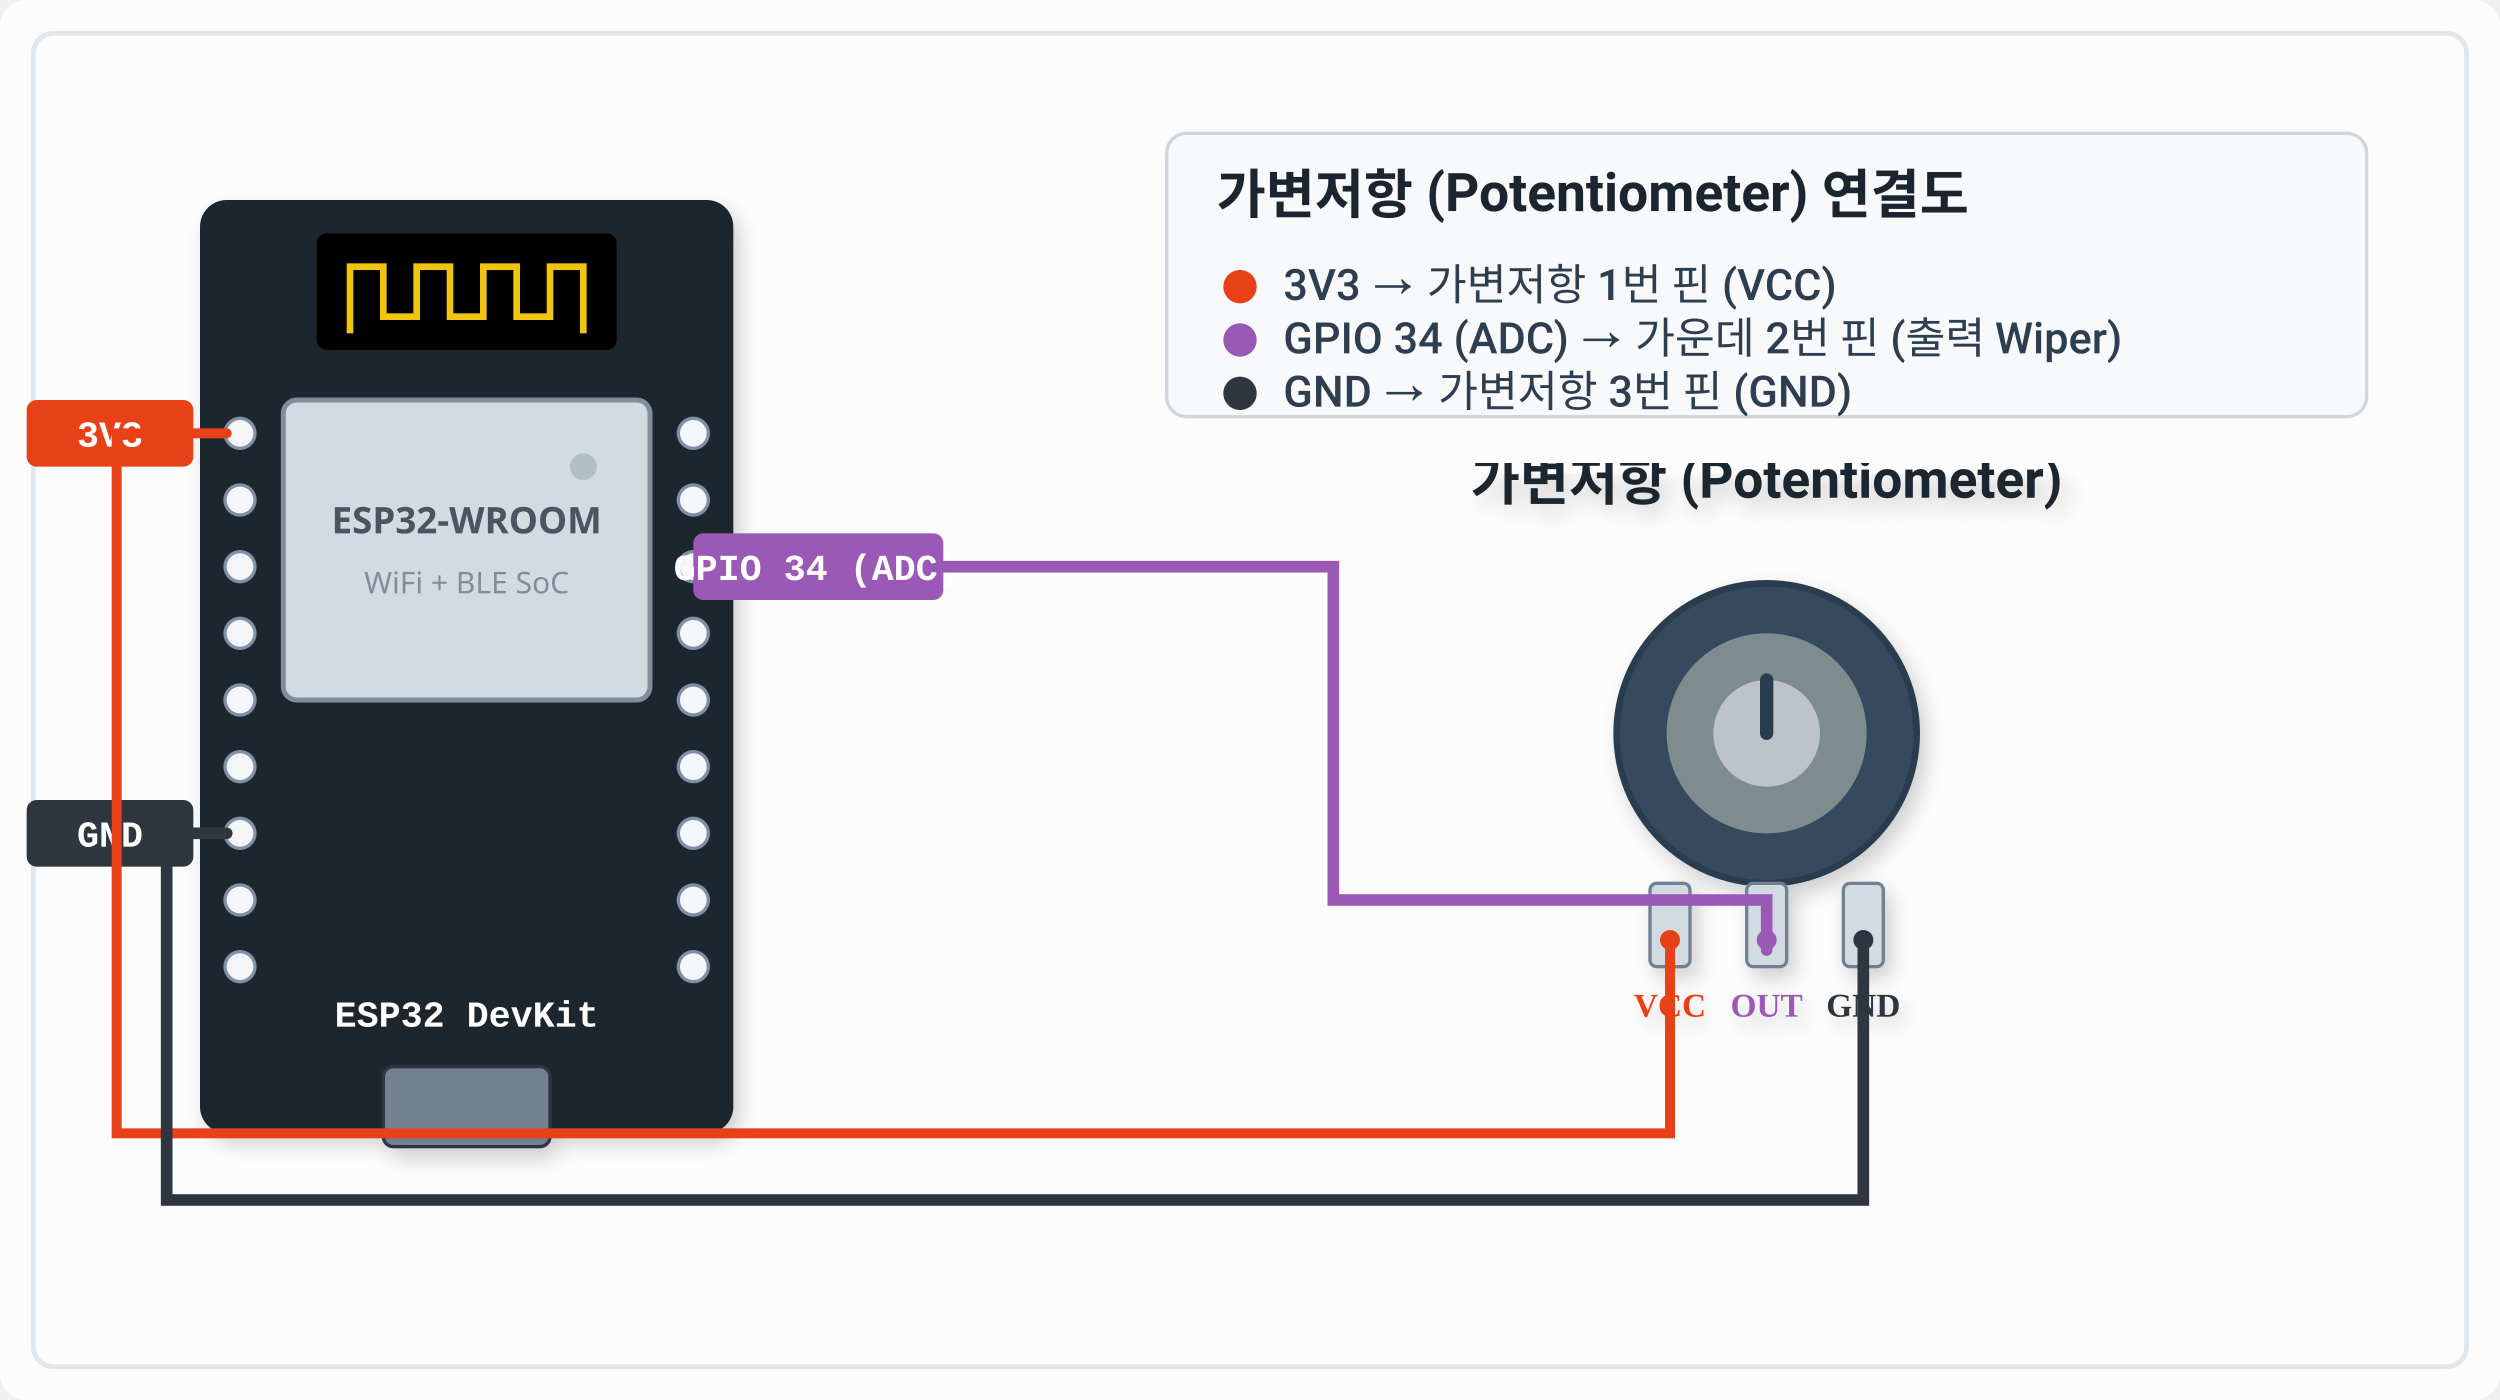
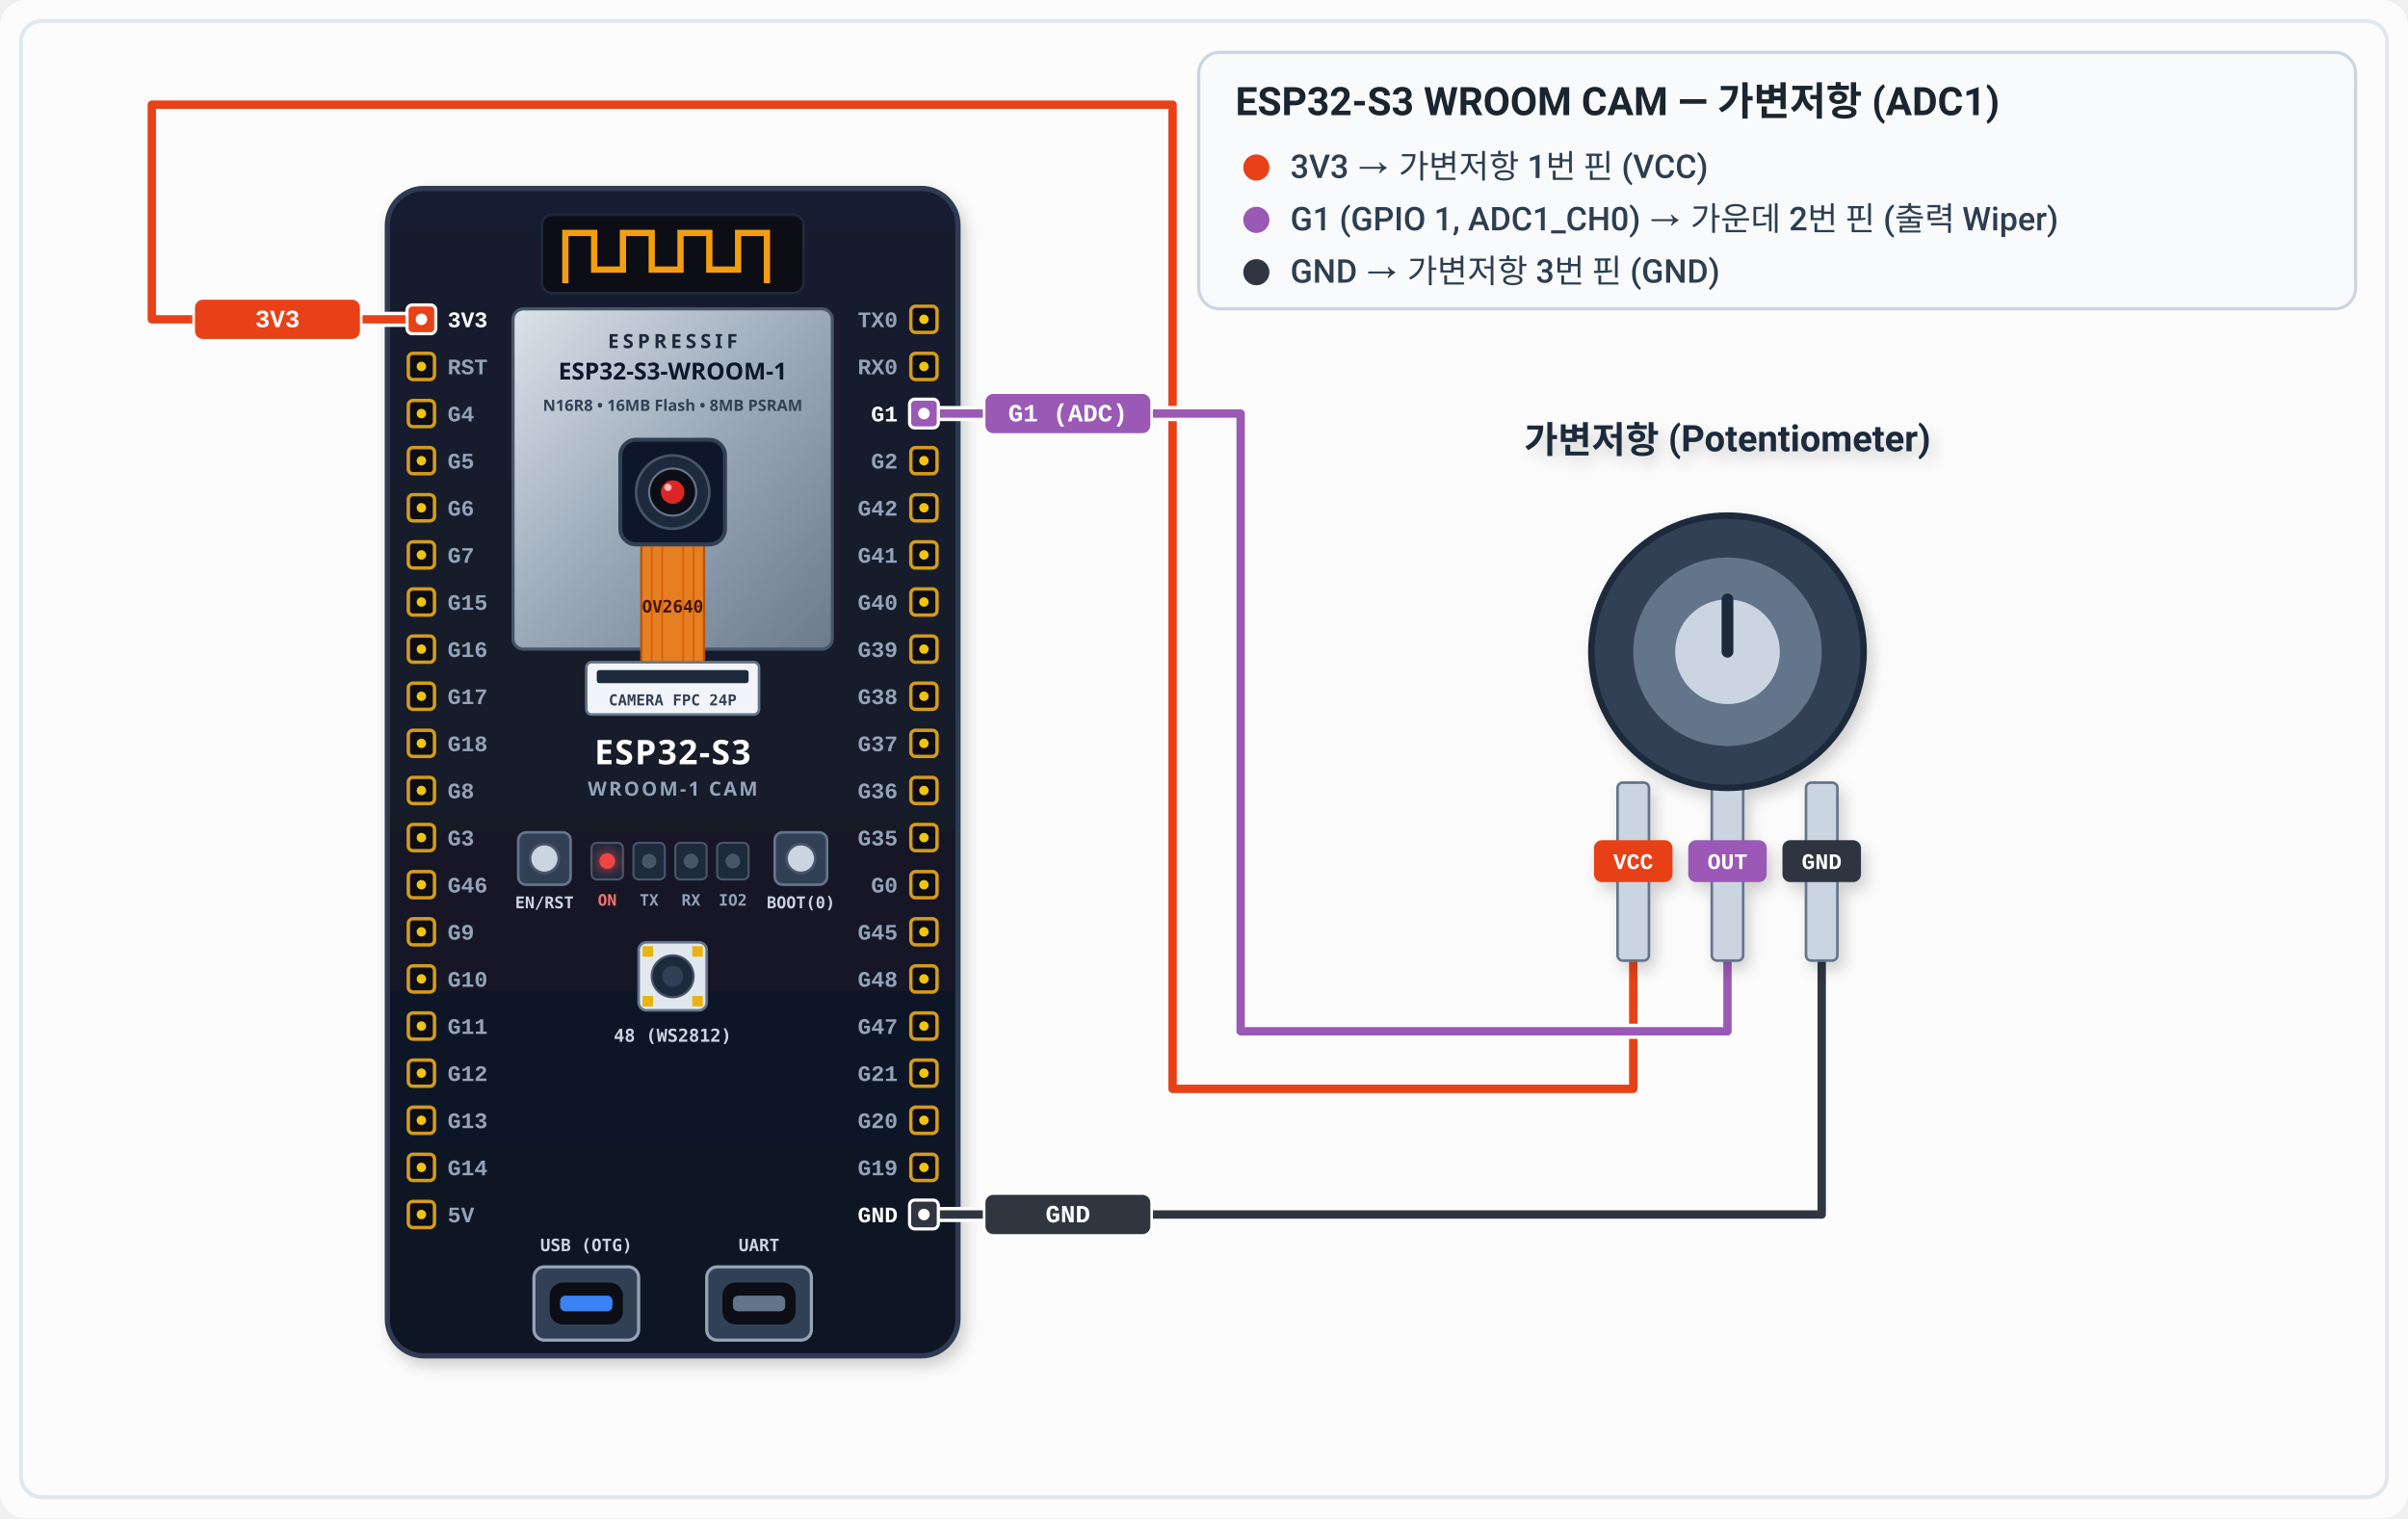
- <svg xmlns="http://www.w3.org/2000/svg" viewBox="0 0 750 420" width="100%" height="100%">
+ <svg xmlns="http://www.w3.org/2000/svg" viewBox="0 0 920 580" width="100%" height="100%">
  <defs>
    <style>
-       .label { font-family: -apple-system, BlinkMacSystemFont, "Segoe UI", Roboto, Helvetica, Arial, sans-serif; font-size: 13px; fill: #2c3e50; font-weight: 500; }
-       .title { font-family: -apple-system, BlinkMacSystemFont, "Segoe UI", Roboto, Helvetica, Arial, sans-serif; font-size: 16px; font-weight: bold; fill: #1a252f; }
-       .pin-label { font-family: "SFMono-Regular", Consolas, "Liberation Mono", Menlo, monospace; font-size: 11px; fill: #ffffff; font-weight: bold; }
+       .label { font-family: -apple-system, BlinkMacSystemFont, "Segoe UI", Roboto, "Malgun Gothic", Helvetica, Arial, sans-serif; font-size: 12.5px; fill: #2c3e50; font-weight: 500; }
+       .title { font-family: -apple-system, BlinkMacSystemFont, "Segoe UI", Roboto, "Malgun Gothic", Helvetica, Arial, sans-serif; font-size: 15px; font-weight: 700; fill: #1a252f; }
+       .comp-title { font-family: -apple-system, BlinkMacSystemFont, "Segoe UI", Roboto, "Malgun Gothic", Helvetica, Arial, sans-serif; font-size: 14px; font-weight: 700; fill: #1e293b; }
+       .pin-silk { font-family: "SFMono-Regular", Consolas, "Liberation Mono", Menlo, monospace; font-size: 8.5px; font-weight: 700; }
+       .pill-text { font-family: "SFMono-Regular", Consolas, "Liberation Mono", Menlo, monospace; font-size: 9.5px; fill: #ffffff; font-weight: 700; }
+       .wire-lbl { font-family: -apple-system, BlinkMacSystemFont, "Segoe UI", Roboto, "Malgun Gothic", Helvetica, Arial, sans-serif; font-size: 11px; font-weight: 700; }
+       .mono-sm { font-family: "SFMono-Regular", Consolas, "Liberation Mono", Menlo, monospace; font-size: 9px; font-weight: 700; }
    </style>
-     <filter id="shadow" x="-5%" y="-5%" width="110%" height="115%" filterUnits="userSpaceOnUse">
+     <linearGradient id="shield-grad" x1="0%" y1="0%" x2="100%" y2="100%">
+       <stop offset="0%" stop-color="#dbe2ea" />
+       <stop offset="50%" stop-color="#9aa8b8" />
+       <stop offset="100%" stop-color="#6b7a8c" />
+     </linearGradient>
+     <linearGradient id="pcb-grad" x1="0%" y1="0%" x2="0%" y2="100%">
+       <stop offset="0%" stop-color="#171f30" />
+       <stop offset="100%" stop-color="#0f1522" />
+     </linearGradient>
+     <filter id="shadow" x="-8%" y="-8%" width="118%" height="120%" filterUnits="objectBoundingBox">
      <feDropShadow dx="2" dy="3" stdDeviation="3" flood-opacity="0.18" />
    </filter>
+     <filter id="red-glow" x="-60%" y="-60%" width="220%" height="220%">
+       <feGaussianBlur stdDeviation="2.5" result="blur" />
+       <feMerge>
+         <feMergeNode in="blur" />
+         <feMergeNode in="SourceGraphic" />
+       </feMerge>
+     </filter>
  </defs>
-   <rect width="100%" height="100%" fill="#fcfcfc" rx="8" />
-   <rect x="10" y="10" width="730" height="400" fill="none" stroke="#e1e8ed" stroke-width="1.5" rx="6" />
-   <g transform="translate(60, 60)" filter="url(#shadow)">
-     <rect width="160" height="280" rx="8" fill="#1e272e" />
-     <rect x="25" y="60" width="110" height="90" rx="4" fill="#d2dae2" stroke="#808e9b" stroke-width="1.5" />
-     <text x="80" y="100" text-anchor="middle" font-family="sans-serif" font-size="11px" font-weight="bold" fill="#485460">ESP32-WROOM</text>
-     <text x="80" y="118" text-anchor="middle" font-family="sans-serif" font-size="9px" fill="#808e9b">WiFi + BLE SoC</text>
-     <circle cx="115" cy="80" r="4" fill="#b0bec5" />
-     <rect x="35" y="10" width="90" height="35" rx="3" fill="#000000" />
-     <path d="M 45 40 L 45 20 L 55 20 L 55 35 L 65 35 L 65 20 L 75 20 L 75 35 L 85 35 L 85 20 L 95 20 L 95 35 L 105 35 L 105 20 L 115 20 L 115 40" fill="none" stroke="#f1c40f" stroke-width="2" />
-     <rect x="55" y="260" width="50" height="24" rx="3" fill="#718093" stroke="#2f3640" stroke-width="1" />
-     <g fill="#f5f6fa" stroke="#7f8fa6">
-       <circle cx="12" cy="70" r="4.5" />
-       <circle cx="12" cy="90" r="4.5" />
-       <circle cx="12" cy="110" r="4.5" />
-       <circle cx="12" cy="130" r="4.5" />
-       <circle cx="12" cy="150" r="4.5" />
-       <circle cx="12" cy="170" r="4.5" />
-       <circle cx="12" cy="190" r="4.5" />
-       <circle cx="12" cy="210" r="4.5" />
-       <circle cx="12" cy="230" r="4.5" />
-       <circle cx="148" cy="70" r="4.5" />
-       <circle cx="148" cy="90" r="4.5" />
-       <circle cx="148" cy="110" r="4.5" />
-       <circle cx="148" cy="130" r="4.5" />
-       <circle cx="148" cy="150" r="4.5" />
-       <circle cx="148" cy="170" r="4.5" />
-       <circle cx="148" cy="190" r="4.5" />
-       <circle cx="148" cy="210" r="4.5" />
-       <circle cx="148" cy="230" r="4.5" />
-     </g>
-     <text x="80" y="248" text-anchor="middle" class="pin-label" fill="#f5cd79">ESP32 DevKit</text>
-   </g>
-   <g transform="translate(8, 120)">
-     <rect width="50" height="20" rx="3" fill="#e84118" />
-     <text x="25" y="14" text-anchor="middle" class="pin-label">3V3</text>
-   </g>
-   <g transform="translate(8, 240)">
-     <rect width="50" height="20" rx="3" fill="#2f3640" />
-     <text x="25" y="14" text-anchor="middle" class="pin-label">GND</text>
-   </g>
-   <g transform="translate(208, 160)">
-     <rect width="75" height="20" rx="3" fill="#9b59b6" />
-     <text x="37" y="14" text-anchor="middle" class="pin-label">GPIO 34 (ADC)</text>
-   </g>
-   <g transform="translate(470, 160)" filter="url(#shadow)">
-     <circle cx="60" cy="60" r="45" fill="#34495e" stroke="#2c3e50" stroke-width="2" />
-     <circle cx="60" cy="60" r="30" fill="#7f8c8d" />
-     <circle cx="60" cy="60" r="16" fill="#bdc3c7" />
-     <line x1="60" y1="44" x2="60" y2="60" stroke="#2c3e50" stroke-width="4" stroke-linecap="round" />
-     <rect x="25" y="105" width="12" height="25" rx="2" fill="#d2dae2" stroke="#718093" stroke-width="1" />
-     <circle cx="31" cy="122" r="3" fill="#e84118" />
-     <rect x="54" y="105" width="12" height="25" rx="2" fill="#d2dae2" stroke="#718093" stroke-width="1" />
-     <circle cx="60" cy="122" r="3" fill="#9b59b6" />
-     <rect x="83" y="105" width="12" height="25" rx="2" fill="#d2dae2" stroke="#718093" stroke-width="1" />
-     <circle cx="89" cy="122" r="3" fill="#2f3640" />
-     <text x="60" y="-10" text-anchor="middle" class="title">가변저항 (Potentiometer)</text>
-     <text x="31" y="145" text-anchor="middle" font-size="10px" font-weight="bold" fill="#e84118">VCC</text>
-     <text x="60" y="145" text-anchor="middle" font-size="10px" font-weight="bold" fill="#9b59b6">OUT</text>
-     <text x="89" y="145" text-anchor="middle" font-size="10px" font-weight="bold" fill="#2f3640">GND</text>
-   </g>
-   <path d="M 68 130 L 35 130 L 35 340 L 501 340 L 501 285" fill="none" stroke="#e84118" stroke-width="3" stroke-linecap="round" />
-   <path d="M 283 170 L 400 170 L 400 270 L 530 270 L 530 285" fill="none" stroke="#9b59b6" stroke-width="3.5" stroke-linecap="round" />
-   <path d="M 68 250 L 50 250 L 50 360 L 559 360 L 559 285" fill="none" stroke="#2f3640" stroke-width="3.5" stroke-linecap="round" />
-   <g transform="translate(350, 40)">
-     <rect width="360" height="85" rx="6" fill="#f8f9fa" stroke="#ced6e0" stroke-width="1" />
-     <text x="15" y="24" class="title" font-size="14px">가변저항 (Potentiometer) 연결도</text>
-     <circle cx="22" cy="46" r="5" fill="#e84118" />
-     <text x="35" y="50" class="label" font-size="12px">3V3 → 가변저항 1번 핀 (VCC)</text>
-     <circle cx="22" cy="62" r="5" fill="#9b59b6" />
-     <text x="35" y="66" class="label" font-size="12px">GPIO 34 (ADC) → 가운데 2번 핀 (출력 Wiper)</text>
-     <circle cx="22" cy="78" r="5" fill="#2f3640" />
-     <text x="35" y="82" class="label" font-size="12px">GND → 가변저항 3번 핀 (GND)</text>
+   <rect width="100%" height="100%" fill="#fcfcfc" rx="10" />
+   <rect x="8" y="8" width="904" height="564" fill="none" stroke="#e1e8ed" stroke-width="1.5" rx="8" />
+   <g transform="translate(148, 72)" filter="url(#shadow)">
+     <rect width="218" height="446" rx="14" fill="url(#pcb-grad)" stroke="#2d3a52" stroke-width="2" />
+     <rect x="59" y="10" width="100" height="30" rx="4" fill="#090d16" stroke="#1e293b" stroke-width="1" />
+     <path d="M 68 35 L 68 17 L 79 17 L 79 31 L 90 31 L 90 17 L 101 17 L 101 31 L 112 31 L 112 17 L 123 17 L 123 31 L 134 31 L 134 17 L 145 17 L 145 35" fill="none" stroke="#f59e0b" stroke-width="2.4" stroke-linecap="square" stroke-linejoin="miter" />
+     <rect x="48" y="46" width="122" height="130" rx="4" fill="url(#shield-grad)" stroke="#475569" stroke-width="1.2" />
+     <text x="109" y="61" text-anchor="middle" font-family="sans-serif" font-size="7.5px" font-weight="800" letter-spacing="1.5" fill="#1e293b">ESPRESSIF</text>
+     <text x="109" y="73" text-anchor="middle" font-family="sans-serif" font-size="9px" font-weight="800" fill="#0f172a">ESP32-S3-WROOM-1</text>
+     <text x="109" y="85" text-anchor="middle" font-family="sans-serif" font-size="6px" font-weight="600" fill="#334155">N16R8 • 16MB Flash • 8MB PSRAM</text>
+     <rect x="97" y="135" width="24" height="47" fill="#e67e22" stroke="#b45309" stroke-width="0.8" />
+     <line x1="101" y1="136" x2="101" y2="181" stroke="#d35400" stroke-width="0.7" opacity="0.7" />
+     <line x1="105" y1="136" x2="105" y2="181" stroke="#d35400" stroke-width="0.7" opacity="0.7" />
+     <line x1="113" y1="136" x2="113" y2="181" stroke="#d35400" stroke-width="0.7" opacity="0.7" />
+     <line x1="117" y1="136" x2="117" y2="181" stroke="#d35400" stroke-width="0.7" opacity="0.7" />
+     <text x="109" y="162" text-anchor="middle" font-family="monospace" font-size="6.5px" font-weight="700" fill="#431407">OV2640</text>
+     <rect x="89" y="96" width="40" height="40" rx="6" fill="#0f172a" stroke="#334155" stroke-width="1.5" />
+     <circle cx="109" cy="116" r="14" fill="#1e293b" stroke="#475569" stroke-width="1" />
+     <circle cx="109" cy="116" r="9" fill="#090d16" stroke="#64748b" stroke-width="0.8" />
+     <circle cx="109" cy="116" r="4.5" fill="#dc2626" />
+     <circle cx="107.2" cy="114.2" r="1.4" fill="#fecaca" opacity="0.9" />
+     <rect x="76" y="181" width="66" height="20" rx="2" fill="#f1f5f9" stroke="#64748b" stroke-width="1" />
+     <rect x="80" y="184" width="58" height="5" rx="1" fill="#1e293b" />
+     <text x="109" y="197.5" text-anchor="middle" font-family="monospace" font-size="5.8px" font-weight="700" fill="#334155">CAMERA FPC 24P</text>
+     <text x="109" y="220" text-anchor="middle" font-family="sans-serif" font-size="13px" font-weight="800" letter-spacing="0.5" fill="#ffffff">ESP32-S3</text>
+     <text x="109" y="232" text-anchor="middle" font-family="sans-serif" font-size="7.5px" font-weight="700" letter-spacing="0.8" fill="#94a3b8">WROOM-1 CAM</text>
+     <rect x="50" y="246" width="20" height="20" rx="3" fill="#334155" stroke="#64748b" stroke-width="1" />
+     <circle cx="60" cy="256" r="5.5" fill="#cbd5e1" stroke="#475569" stroke-width="1" />
+     <text x="60" y="275" text-anchor="middle" font-family="monospace" font-size="6.2px" font-weight="700" fill="#cbd5e1">EN/RST</text>
+     <rect x="78" y="250" width="12" height="14" rx="2" fill="#1e293b" stroke="#475569" stroke-width="0.8" />
+     <circle cx="84" cy="257" r="3" fill="#ef4444" filter="url(#red-glow)" />
+     <text x="84" y="274" text-anchor="middle" font-family="monospace" font-size="6px" font-weight="700" fill="#f87171">ON</text>
+     <rect x="94" y="250" width="12" height="14" rx="2" fill="#1e293b" stroke="#475569" stroke-width="0.8" />
+     <circle cx="100" cy="257" r="2.8" fill="#475569" />
+     <text x="100" y="274" text-anchor="middle" font-family="monospace" font-size="6px" font-weight="700" fill="#94a3b8">TX</text>
+     <rect x="110" y="250" width="12" height="14" rx="2" fill="#1e293b" stroke="#475569" stroke-width="0.8" />
+     <circle cx="116" cy="257" r="2.8" fill="#475569" />
+     <text x="116" y="274" text-anchor="middle" font-family="monospace" font-size="6px" font-weight="700" fill="#94a3b8">RX</text>
+     <rect x="126" y="250" width="12" height="14" rx="2" fill="#1e293b" stroke="#475569" stroke-width="0.8" />
+     <circle cx="132" cy="257" r="2.8" fill="#475569" />
+     <text x="132" y="274" text-anchor="middle" font-family="monospace" font-size="6px" font-weight="700" fill="#94a3b8">IO2</text>
+     <rect x="148" y="246" width="20" height="20" rx="3" fill="#334155" stroke="#64748b" stroke-width="1" />
+     <circle cx="158" cy="256" r="5.5" fill="#cbd5e1" stroke="#475569" stroke-width="1" />
+     <text x="158" y="275" text-anchor="middle" font-family="monospace" font-size="6.2px" font-weight="700" fill="#cbd5e1">BOOT(0)</text>
+     <rect x="96" y="288" width="26" height="26" rx="3" fill="#e2e8f0" stroke="#64748b" stroke-width="1" />
+     <rect x="97.5" y="289.5" width="4" height="4" fill="#eab308" />
+     <rect x="116.5" y="289.5" width="4" height="4" fill="#eab308" />
+     <rect x="97.5" y="308.5" width="4" height="4" fill="#eab308" />
+     <rect x="116.5" y="308.5" width="4" height="4" fill="#eab308" />
+     <circle cx="109" cy="301" r="8" fill="#1e293b" stroke="#475569" stroke-width="0.8" />
+     <circle cx="109" cy="301" r="4" fill="#334155" />
+     <text x="109" y="326" text-anchor="middle" font-family="monospace" font-size="6.8px" font-weight="700" fill="#cbd5e1">48 (WS2812)</text>
+     <text x="76" y="406" text-anchor="middle" font-family="monospace" font-size="6.5px" font-weight="700" fill="#cbd5e1">USB (OTG)</text>
+     <rect x="56" y="412" width="40" height="28" rx="4" fill="#334155" stroke="#94a3b8" stroke-width="1.2" />
+     <rect x="62" y="418" width="28" height="16" rx="5" fill="#090d16" />
+     <rect x="66" y="423" width="20" height="6" rx="2" fill="#3b82f6" />
+     <text x="142" y="406" text-anchor="middle" font-family="monospace" font-size="6.5px" font-weight="700" fill="#cbd5e1">UART</text>
+     <rect x="122" y="412" width="40" height="28" rx="4" fill="#334155" stroke="#94a3b8" stroke-width="1.2" />
+     <rect x="128" y="418" width="28" height="16" rx="5" fill="#090d16" />
+     <rect x="132" y="423" width="20" height="6" rx="2" fill="#64748b" />
+     <rect x="8" y="45" width="10" height="10" rx="1.8" fill="#0b0f17" stroke="#d49b1a" stroke-width="1.3" />
+     <circle cx="13" cy="50" r="1.8" fill="#f1c40f" />
+     <text x="23" y="53" text-anchor="start" class="pin-silk" fill="#ffffff">3V3</text>
+     <rect x="8" y="63" width="10" height="10" rx="1.8" fill="#0b0f17" stroke="#d49b1a" stroke-width="1.3" />
+     <circle cx="13" cy="68" r="1.8" fill="#f1c40f" />
+     <text x="23" y="71" text-anchor="start" class="pin-silk" fill="#94a3b8">RST</text>
+     <rect x="8" y="81" width="10" height="10" rx="1.8" fill="#0b0f17" stroke="#d49b1a" stroke-width="1.3" />
+     <circle cx="13" cy="86" r="1.8" fill="#f1c40f" />
+     <text x="23" y="89" text-anchor="start" class="pin-silk" fill="#94a3b8">G4</text>
+     <rect x="8" y="99" width="10" height="10" rx="1.8" fill="#0b0f17" stroke="#d49b1a" stroke-width="1.3" />
+     <circle cx="13" cy="104" r="1.8" fill="#f1c40f" />
+     <text x="23" y="107" text-anchor="start" class="pin-silk" fill="#94a3b8">G5</text>
+     <rect x="8" y="117" width="10" height="10" rx="1.8" fill="#0b0f17" stroke="#d49b1a" stroke-width="1.3" />
+     <circle cx="13" cy="122" r="1.8" fill="#f1c40f" />
+     <text x="23" y="125" text-anchor="start" class="pin-silk" fill="#94a3b8">G6</text>
+     <rect x="8" y="135" width="10" height="10" rx="1.8" fill="#0b0f17" stroke="#d49b1a" stroke-width="1.3" />
+     <circle cx="13" cy="140" r="1.8" fill="#f1c40f" />
+     <text x="23" y="143" text-anchor="start" class="pin-silk" fill="#94a3b8">G7</text>
+     <rect x="8" y="153" width="10" height="10" rx="1.8" fill="#0b0f17" stroke="#d49b1a" stroke-width="1.3" />
+     <circle cx="13" cy="158" r="1.8" fill="#f1c40f" />
+     <text x="23" y="161" text-anchor="start" class="pin-silk" fill="#94a3b8">G15</text>
+     <rect x="8" y="171" width="10" height="10" rx="1.8" fill="#0b0f17" stroke="#d49b1a" stroke-width="1.3" />
+     <circle cx="13" cy="176" r="1.8" fill="#f1c40f" />
+     <text x="23" y="179" text-anchor="start" class="pin-silk" fill="#94a3b8">G16</text>
+     <rect x="8" y="189" width="10" height="10" rx="1.8" fill="#0b0f17" stroke="#d49b1a" stroke-width="1.3" />
+     <circle cx="13" cy="194" r="1.8" fill="#f1c40f" />
+     <text x="23" y="197" text-anchor="start" class="pin-silk" fill="#94a3b8">G17</text>
+     <rect x="8" y="207" width="10" height="10" rx="1.8" fill="#0b0f17" stroke="#d49b1a" stroke-width="1.3" />
+     <circle cx="13" cy="212" r="1.8" fill="#f1c40f" />
+     <text x="23" y="215" text-anchor="start" class="pin-silk" fill="#94a3b8">G18</text>
+     <rect x="8" y="225" width="10" height="10" rx="1.8" fill="#0b0f17" stroke="#d49b1a" stroke-width="1.3" />
+     <circle cx="13" cy="230" r="1.8" fill="#f1c40f" />
+     <text x="23" y="233" text-anchor="start" class="pin-silk" fill="#94a3b8">G8</text>
+     <rect x="8" y="243" width="10" height="10" rx="1.8" fill="#0b0f17" stroke="#d49b1a" stroke-width="1.3" />
+     <circle cx="13" cy="248" r="1.8" fill="#f1c40f" />
+     <text x="23" y="251" text-anchor="start" class="pin-silk" fill="#94a3b8">G3</text>
+     <rect x="8" y="261" width="10" height="10" rx="1.8" fill="#0b0f17" stroke="#d49b1a" stroke-width="1.3" />
+     <circle cx="13" cy="266" r="1.8" fill="#f1c40f" />
+     <text x="23" y="269" text-anchor="start" class="pin-silk" fill="#94a3b8">G46</text>
+     <rect x="8" y="279" width="10" height="10" rx="1.8" fill="#0b0f17" stroke="#d49b1a" stroke-width="1.3" />
+     <circle cx="13" cy="284" r="1.8" fill="#f1c40f" />
+     <text x="23" y="287" text-anchor="start" class="pin-silk" fill="#94a3b8">G9</text>
+     <rect x="8" y="297" width="10" height="10" rx="1.8" fill="#0b0f17" stroke="#d49b1a" stroke-width="1.3" />
+     <circle cx="13" cy="302" r="1.8" fill="#f1c40f" />
+     <text x="23" y="305" text-anchor="start" class="pin-silk" fill="#94a3b8">G10</text>
+     <rect x="8" y="315" width="10" height="10" rx="1.8" fill="#0b0f17" stroke="#d49b1a" stroke-width="1.3" />
+     <circle cx="13" cy="320" r="1.8" fill="#f1c40f" />
+     <text x="23" y="323" text-anchor="start" class="pin-silk" fill="#94a3b8">G11</text>
+     <rect x="8" y="333" width="10" height="10" rx="1.8" fill="#0b0f17" stroke="#d49b1a" stroke-width="1.3" />
+     <circle cx="13" cy="338" r="1.8" fill="#f1c40f" />
+     <text x="23" y="341" text-anchor="start" class="pin-silk" fill="#94a3b8">G12</text>
+     <rect x="8" y="351" width="10" height="10" rx="1.8" fill="#0b0f17" stroke="#d49b1a" stroke-width="1.3" />
+     <circle cx="13" cy="356" r="1.8" fill="#f1c40f" />
+     <text x="23" y="359" text-anchor="start" class="pin-silk" fill="#94a3b8">G13</text>
+     <rect x="8" y="369" width="10" height="10" rx="1.8" fill="#0b0f17" stroke="#d49b1a" stroke-width="1.3" />
+     <circle cx="13" cy="374" r="1.8" fill="#f1c40f" />
+     <text x="23" y="377" text-anchor="start" class="pin-silk" fill="#94a3b8">G14</text>
+     <rect x="8" y="387" width="10" height="10" rx="1.8" fill="#0b0f17" stroke="#d49b1a" stroke-width="1.3" />
+     <circle cx="13" cy="392" r="1.8" fill="#f1c40f" />
+     <text x="23" y="395" text-anchor="start" class="pin-silk" fill="#94a3b8">5V</text>
+     <rect x="200" y="45" width="10" height="10" rx="1.8" fill="#0b0f17" stroke="#d49b1a" stroke-width="1.3" />
+     <circle cx="205" cy="50" r="1.8" fill="#f1c40f" />
+     <text x="195" y="53" text-anchor="end" class="pin-silk" fill="#94a3b8">TX0</text>
+     <rect x="200" y="63" width="10" height="10" rx="1.8" fill="#0b0f17" stroke="#d49b1a" stroke-width="1.3" />
+     <circle cx="205" cy="68" r="1.8" fill="#f1c40f" />
+     <text x="195" y="71" text-anchor="end" class="pin-silk" fill="#94a3b8">RX0</text>
+     <rect x="200" y="81" width="10" height="10" rx="1.8" fill="#0b0f17" stroke="#d49b1a" stroke-width="1.3" />
+     <circle cx="205" cy="86" r="1.8" fill="#f1c40f" />
+     <text x="195" y="89" text-anchor="end" class="pin-silk" fill="#ffffff">G1</text>
+     <rect x="200" y="99" width="10" height="10" rx="1.8" fill="#0b0f17" stroke="#d49b1a" stroke-width="1.3" />
+     <circle cx="205" cy="104" r="1.8" fill="#f1c40f" />
+     <text x="195" y="107" text-anchor="end" class="pin-silk" fill="#94a3b8">G2</text>
+     <rect x="200" y="117" width="10" height="10" rx="1.8" fill="#0b0f17" stroke="#d49b1a" stroke-width="1.3" />
+     <circle cx="205" cy="122" r="1.8" fill="#f1c40f" />
+     <text x="195" y="125" text-anchor="end" class="pin-silk" fill="#94a3b8">G42</text>
+     <rect x="200" y="135" width="10" height="10" rx="1.8" fill="#0b0f17" stroke="#d49b1a" stroke-width="1.3" />
+     <circle cx="205" cy="140" r="1.8" fill="#f1c40f" />
+     <text x="195" y="143" text-anchor="end" class="pin-silk" fill="#94a3b8">G41</text>
+     <rect x="200" y="153" width="10" height="10" rx="1.8" fill="#0b0f17" stroke="#d49b1a" stroke-width="1.3" />
+     <circle cx="205" cy="158" r="1.8" fill="#f1c40f" />
+     <text x="195" y="161" text-anchor="end" class="pin-silk" fill="#94a3b8">G40</text>
+     <rect x="200" y="171" width="10" height="10" rx="1.8" fill="#0b0f17" stroke="#d49b1a" stroke-width="1.3" />
+     <circle cx="205" cy="176" r="1.8" fill="#f1c40f" />
+     <text x="195" y="179" text-anchor="end" class="pin-silk" fill="#94a3b8">G39</text>
+     <rect x="200" y="189" width="10" height="10" rx="1.8" fill="#0b0f17" stroke="#d49b1a" stroke-width="1.3" />
+     <circle cx="205" cy="194" r="1.8" fill="#f1c40f" />
+     <text x="195" y="197" text-anchor="end" class="pin-silk" fill="#94a3b8">G38</text>
+     <rect x="200" y="207" width="10" height="10" rx="1.8" fill="#0b0f17" stroke="#d49b1a" stroke-width="1.3" />
+     <circle cx="205" cy="212" r="1.8" fill="#f1c40f" />
+     <text x="195" y="215" text-anchor="end" class="pin-silk" fill="#94a3b8">G37</text>
+     <rect x="200" y="225" width="10" height="10" rx="1.8" fill="#0b0f17" stroke="#d49b1a" stroke-width="1.3" />
+     <circle cx="205" cy="230" r="1.8" fill="#f1c40f" />
+     <text x="195" y="233" text-anchor="end" class="pin-silk" fill="#94a3b8">G36</text>
+     <rect x="200" y="243" width="10" height="10" rx="1.8" fill="#0b0f17" stroke="#d49b1a" stroke-width="1.3" />
+     <circle cx="205" cy="248" r="1.8" fill="#f1c40f" />
+     <text x="195" y="251" text-anchor="end" class="pin-silk" fill="#94a3b8">G35</text>
+     <rect x="200" y="261" width="10" height="10" rx="1.8" fill="#0b0f17" stroke="#d49b1a" stroke-width="1.3" />
+     <circle cx="205" cy="266" r="1.8" fill="#f1c40f" />
+     <text x="195" y="269" text-anchor="end" class="pin-silk" fill="#94a3b8">G0</text>
+     <rect x="200" y="279" width="10" height="10" rx="1.8" fill="#0b0f17" stroke="#d49b1a" stroke-width="1.3" />
+     <circle cx="205" cy="284" r="1.8" fill="#f1c40f" />
+     <text x="195" y="287" text-anchor="end" class="pin-silk" fill="#94a3b8">G45</text>
+     <rect x="200" y="297" width="10" height="10" rx="1.8" fill="#0b0f17" stroke="#d49b1a" stroke-width="1.3" />
+     <circle cx="205" cy="302" r="1.8" fill="#f1c40f" />
+     <text x="195" y="305" text-anchor="end" class="pin-silk" fill="#94a3b8">G48</text>
+     <rect x="200" y="315" width="10" height="10" rx="1.8" fill="#0b0f17" stroke="#d49b1a" stroke-width="1.3" />
+     <circle cx="205" cy="320" r="1.8" fill="#f1c40f" />
+     <text x="195" y="323" text-anchor="end" class="pin-silk" fill="#94a3b8">G47</text>
+     <rect x="200" y="333" width="10" height="10" rx="1.8" fill="#0b0f17" stroke="#d49b1a" stroke-width="1.3" />
+     <circle cx="205" cy="338" r="1.8" fill="#f1c40f" />
+     <text x="195" y="341" text-anchor="end" class="pin-silk" fill="#94a3b8">G21</text>
+     <rect x="200" y="351" width="10" height="10" rx="1.8" fill="#0b0f17" stroke="#d49b1a" stroke-width="1.3" />
+     <circle cx="205" cy="356" r="1.8" fill="#f1c40f" />
+     <text x="195" y="359" text-anchor="end" class="pin-silk" fill="#94a3b8">G20</text>
+     <rect x="200" y="369" width="10" height="10" rx="1.8" fill="#0b0f17" stroke="#d49b1a" stroke-width="1.3" />
+     <circle cx="205" cy="374" r="1.8" fill="#f1c40f" />
+     <text x="195" y="377" text-anchor="end" class="pin-silk" fill="#94a3b8">G19</text>
+     <rect x="200" y="387" width="10" height="10" rx="1.8" fill="#0b0f17" stroke="#d49b1a" stroke-width="1.3" />
+     <circle cx="205" cy="392" r="1.8" fill="#f1c40f" />
+     <text x="195" y="395" text-anchor="end" class="pin-silk" fill="#ffffff">GND</text>
+   </g>
+   <g>
+     <path d="M 161 122 L 58 122 L 58 40 L 448 40 L 448 416 L 624 416 L 624 366" fill="none" stroke="#fcfcfc" stroke-width="5.8" stroke-linecap="round" stroke-linejoin="round" />
+     <path d="M 161 122 L 58 122 L 58 40 L 448 40 L 448 416 L 624 416 L 624 366" fill="none" stroke="#e84118" stroke-width="3.2" stroke-linecap="round" stroke-linejoin="round" />
+     <path d="M 353 158 L 474 158 L 474 394 L 660 394 L 660 366" fill="none" stroke="#fcfcfc" stroke-width="5.8" stroke-linecap="round" stroke-linejoin="round" />
+     <path d="M 353 158 L 474 158 L 474 394 L 660 394 L 660 366" fill="none" stroke="#9b59b6" stroke-width="3.2" stroke-linecap="round" stroke-linejoin="round" />
+     <path d="M 353 464 L 696 464 L 696 366" fill="none" stroke="#fcfcfc" stroke-width="5.8" stroke-linecap="round" stroke-linejoin="round" />
+     <path d="M 353 464 L 696 464 L 696 366" fill="none" stroke="#2f3640" stroke-width="3.2" stroke-linecap="round" stroke-linejoin="round" />
+   </g>
+   <rect x="155.5" y="116.5" width="11" height="11" rx="2" fill="#e84118" stroke="#ffffff" stroke-width="1.2" />
+   <circle cx="161" cy="122" r="2.2" fill="#ffffff" />
+   <g transform="translate(74, 114)">
+     <rect width="64" height="16" rx="3.5" fill="#e84118" stroke="#ffffff" stroke-width="1" />
+     <text x="32" y="11" text-anchor="middle" class="pill-text">3V3</text>
+   </g>
+   <rect x="347.5" y="152.5" width="11" height="11" rx="2" fill="#9b59b6" stroke="#ffffff" stroke-width="1.2" />
+   <circle cx="353" cy="158" r="2.2" fill="#ffffff" />
+   <g transform="translate(376, 150)">
+     <rect width="64" height="16" rx="3.5" fill="#9b59b6" stroke="#ffffff" stroke-width="1" />
+     <text x="32" y="11" text-anchor="middle" class="pill-text">G1 (ADC)</text>
+   </g>
+   <rect x="347.5" y="458.5" width="11" height="11" rx="2" fill="#2f3640" stroke="#ffffff" stroke-width="1.2" />
+   <circle cx="353" cy="464" r="2.2" fill="#ffffff" />
+   <g transform="translate(376, 456)">
+     <rect width="64" height="16" rx="3.5" fill="#2f3640" stroke="#ffffff" stroke-width="1" />
+     <text x="32" y="11" text-anchor="middle" class="pill-text">GND</text>
+   </g>
+   <g transform="translate(596, 185)" filter="url(#shadow)">
+     <rect x="22" y="114" width="12" height="68" rx="2" fill="#cbd5e1" stroke="#64748b" />
+     <rect x="58" y="114" width="12" height="68" rx="2" fill="#cbd5e1" stroke="#64748b" />
+     <rect x="94" y="114" width="12" height="68" rx="2" fill="#cbd5e1" stroke="#64748b" />
+     <circle cx="64" cy="64" r="52" fill="#334155" stroke="#1e293b" stroke-width="2.5" />
+     <circle cx="64" cy="64" r="36" fill="#64748b" />
+     <circle cx="64" cy="64" r="20" fill="#cbd5e1" />
+     <line x1="64" y1="44" x2="64" y2="64" stroke="#1e293b" stroke-width="4.5" stroke-linecap="round" />
+     <text x="64" y="-12" text-anchor="middle" class="comp-title">가변저항 (Potentiometer)</text>
+     <rect x="13" y="136" width="30" height="16" rx="3" fill="#e84118" />
+     <text x="28" y="147" text-anchor="middle" class="pill-text" style="font-size:8.5px;">VCC</text>
+     <rect x="49" y="136" width="30" height="16" rx="3" fill="#9b59b6" />
+     <text x="64" y="147" text-anchor="middle" class="pill-text" style="font-size:8.5px;">OUT</text>
+     <rect x="85" y="136" width="30" height="16" rx="3" fill="#2f3640" />
+     <text x="100" y="147" text-anchor="middle" class="pill-text" style="font-size:8.5px;">GND</text>
+   </g>
+   <g transform="translate(458, 20)">
+     <rect width="442" height="98" rx="8" fill="#f8fafc" stroke="#cbd5e1" stroke-width="1.2" />
+     <text x="14" y="24" class="title">ESP32-S3 WROOM CAM — 가변저항 (ADC1)</text>
+     <circle cx="22" cy="44" r="5" fill="#e84118" />
+     <text x="35" y="48" class="label">3V3 → 가변저항 1번 핀 (VCC)</text>
+     <circle cx="22" cy="64" r="5" fill="#9b59b6" />
+     <text x="35" y="68" class="label">G1 (GPIO 1, ADC1_CH0) → 가운데 2번 핀 (출력 Wiper)</text>
+     <circle cx="22" cy="84" r="5" fill="#2f3640" />
+     <text x="35" y="88" class="label">GND → 가변저항 3번 핀 (GND)</text>
  </g>
</svg>
